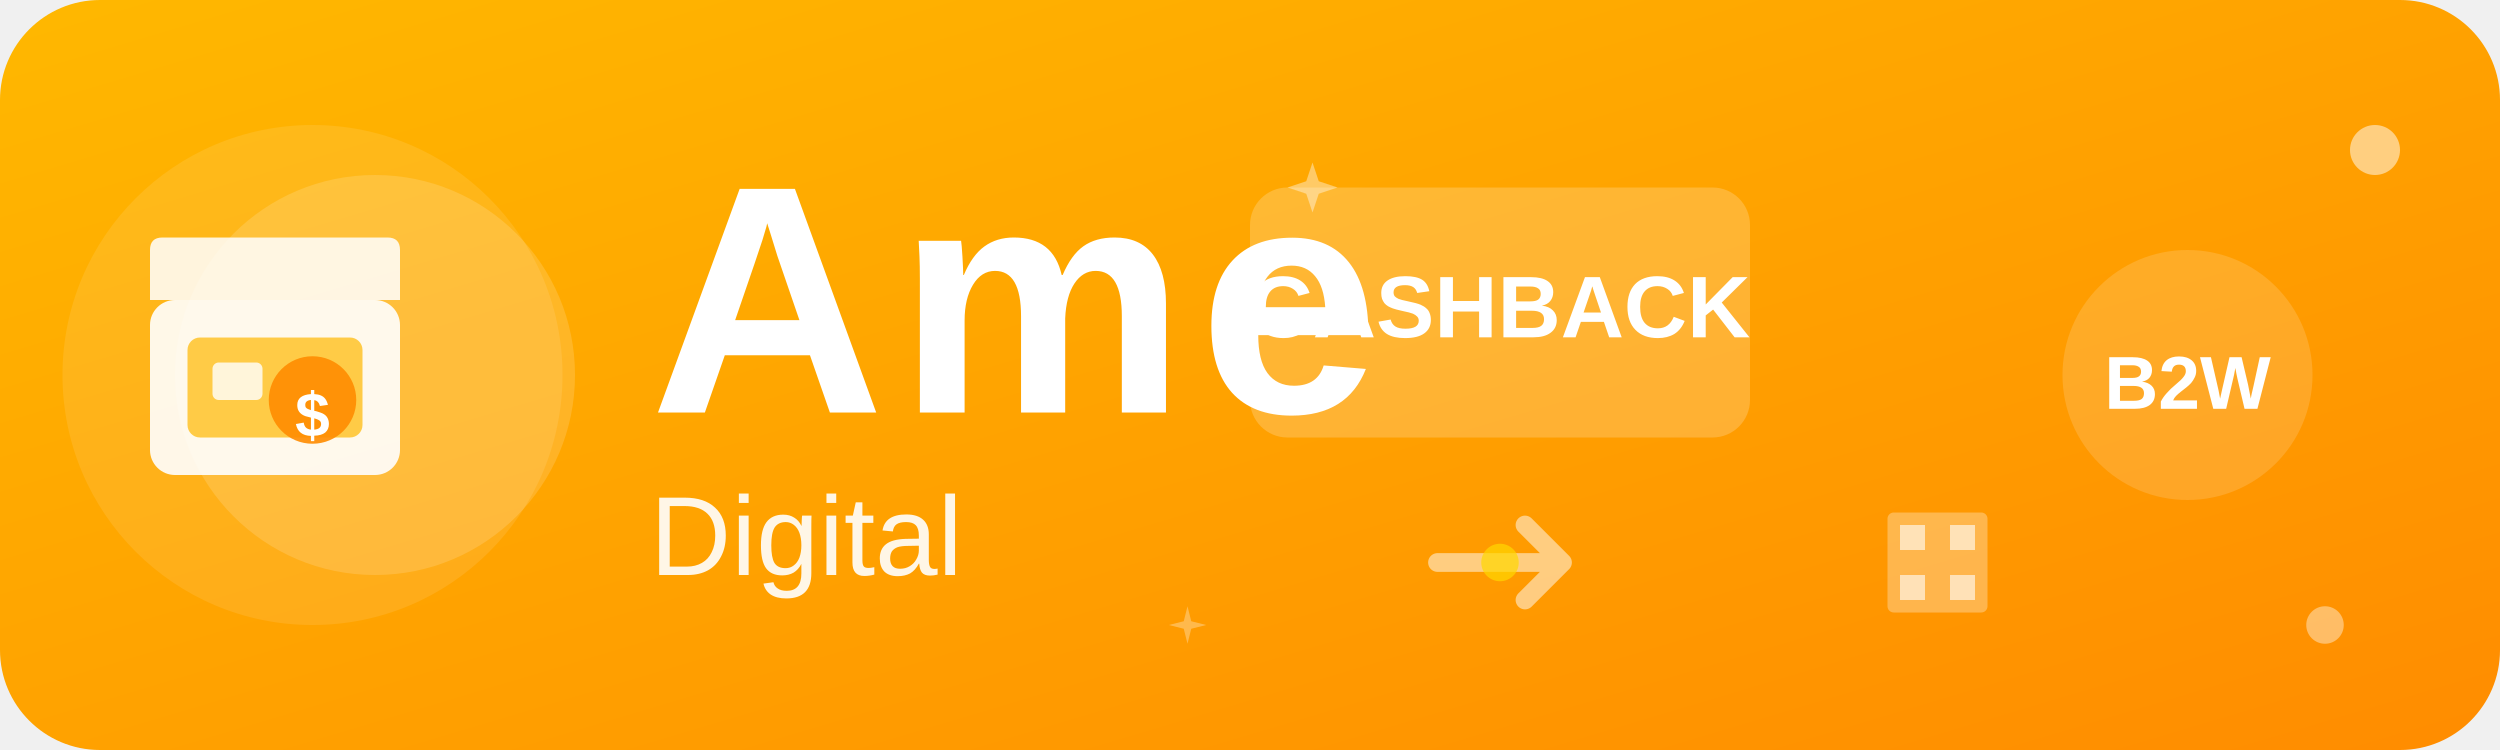
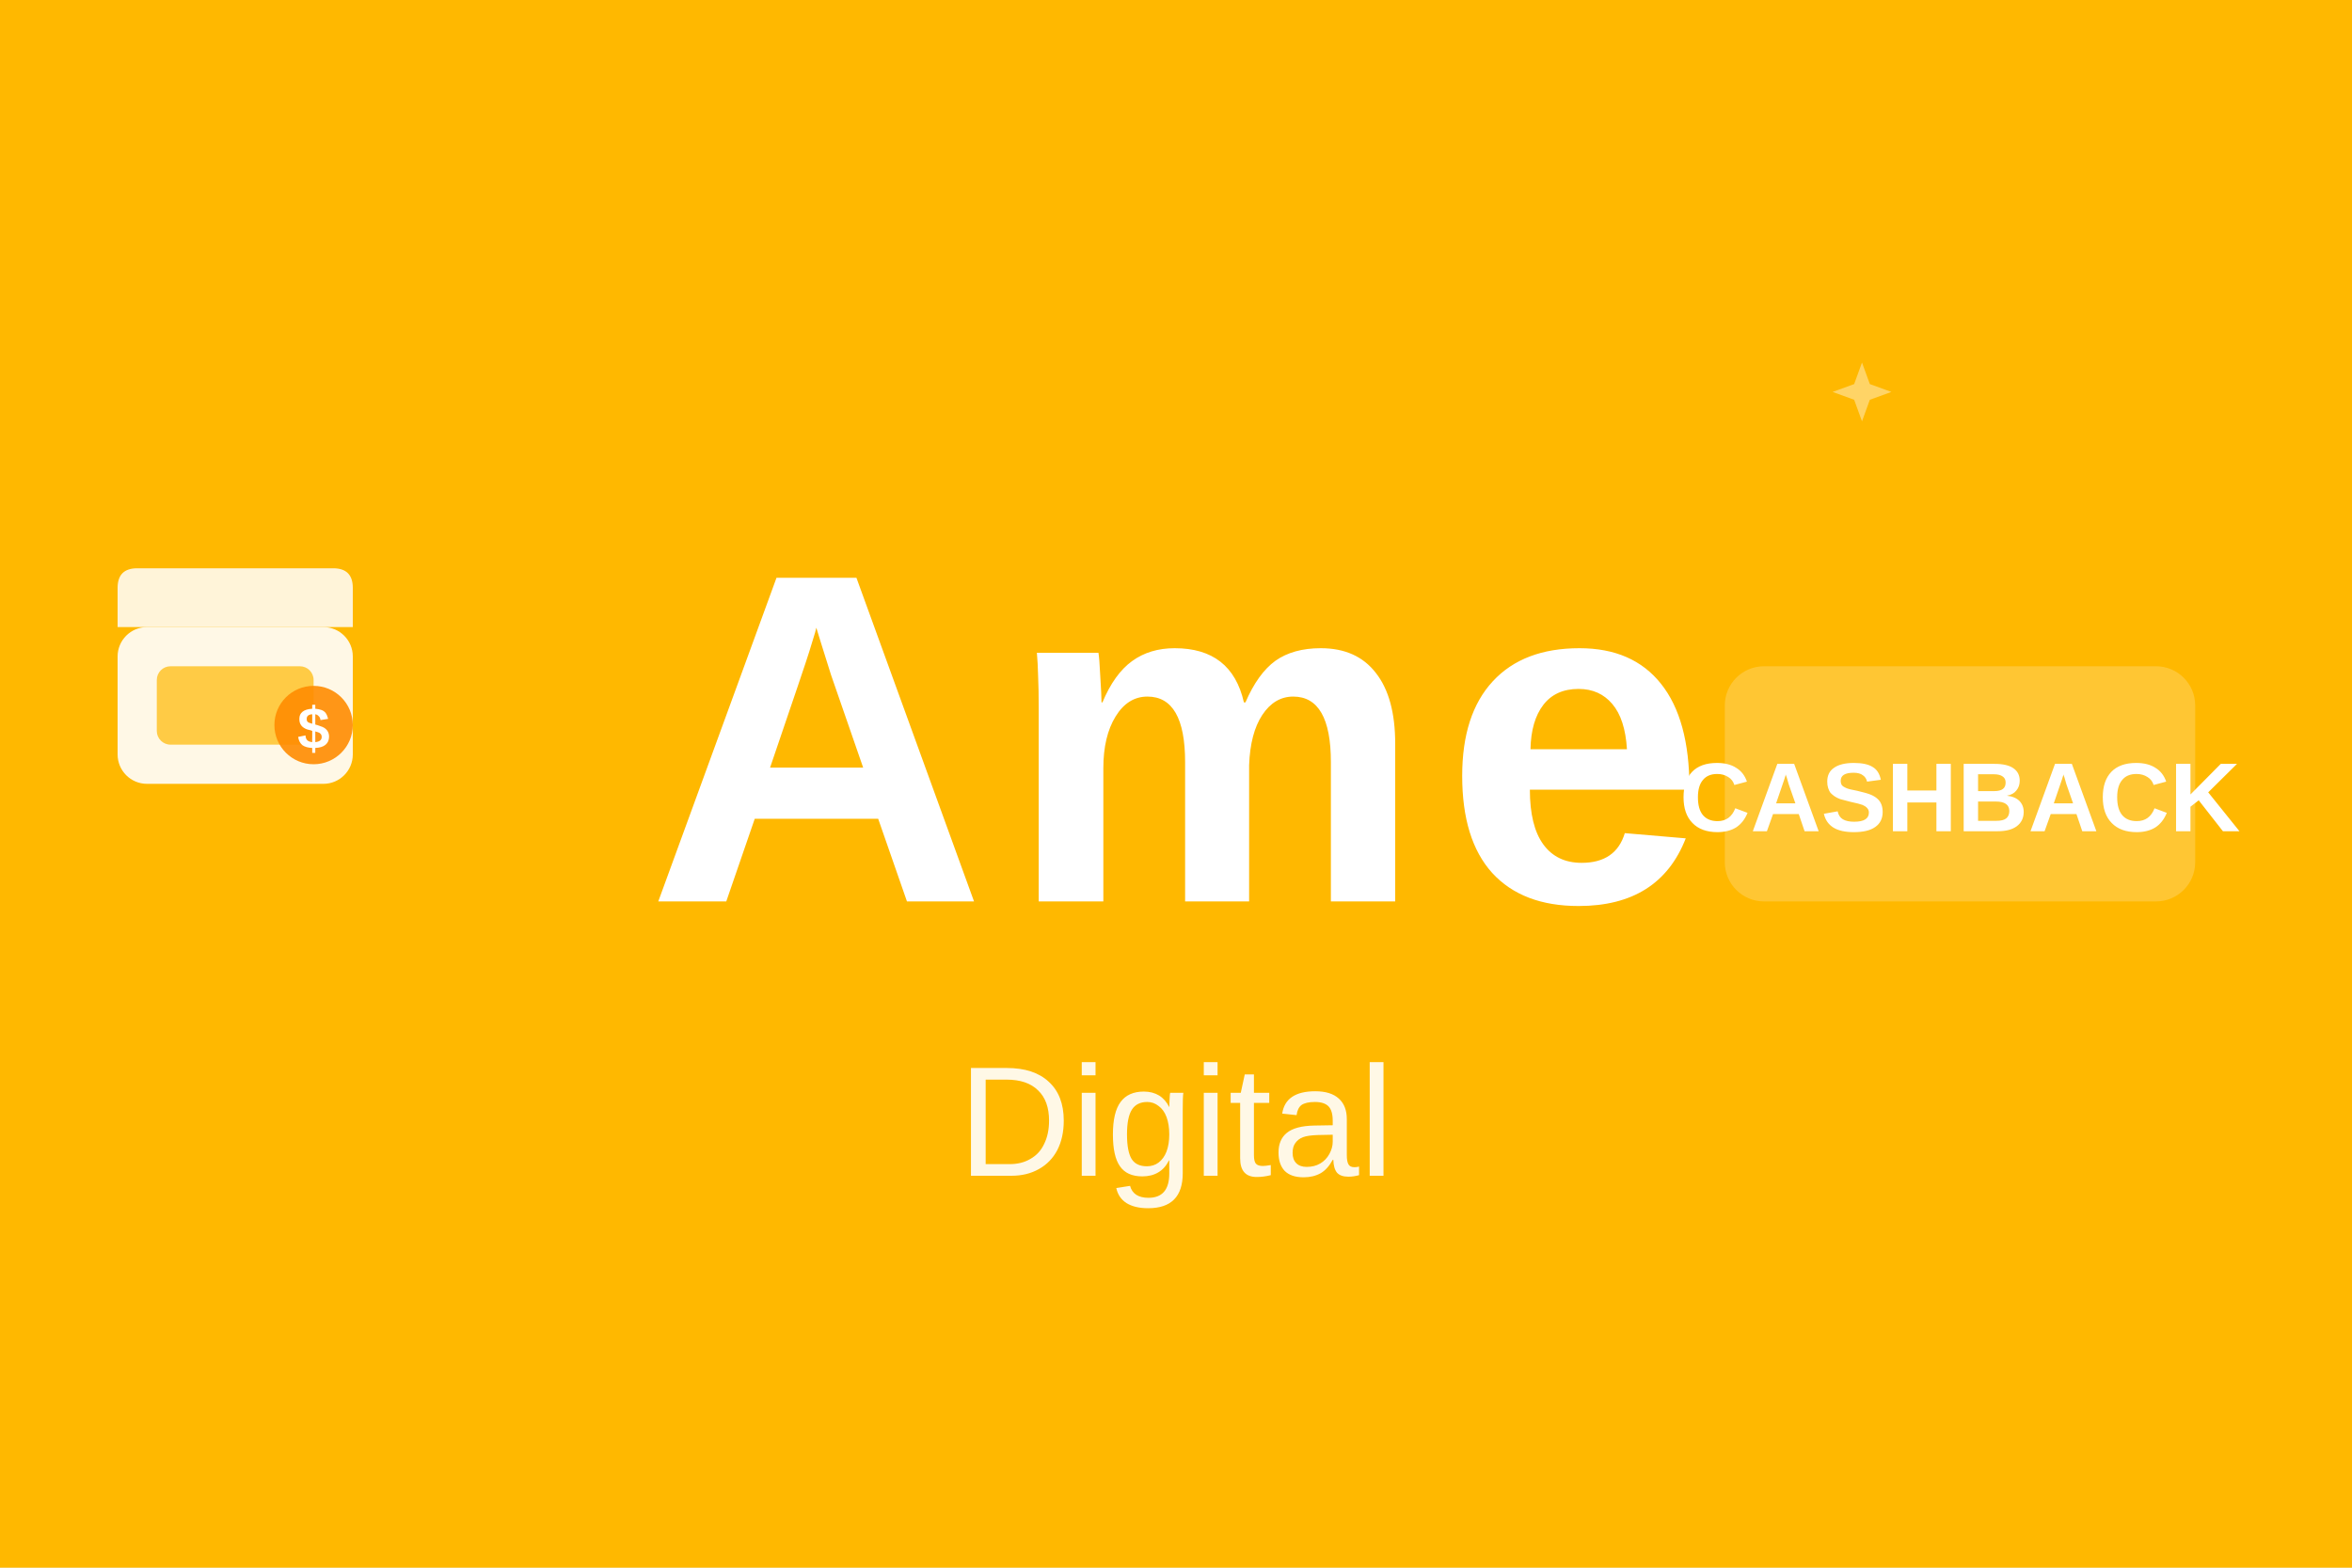
- <svg xmlns="http://www.w3.org/2000/svg" viewBox="0 0 200 60" fill="none">
-   <rect width="200" height="60" rx="8" fill="url(#ameGradient)" />
-   <defs>
-     <linearGradient id="ameGradient" x1="0%" y1="0%" x2="100%" y2="100%">
-       <stop offset="0%" style="stop-color:#FFB800;stop-opacity:1" />
-       <stop offset="100%" style="stop-color:#FF8C00;stop-opacity:1" />
-     </linearGradient>
-   </defs>
-   <circle cx="25" cy="30" r="20" fill="white" opacity="0.1" />
-   <circle cx="30" cy="30" r="16" fill="white" opacity="0.15" />
-   <g transform="translate(22, 30)">
-     <rect x="-10" y="-6" width="20" height="14" rx="2" fill="white" opacity="0.9" />
-     <path d="M -10 -6 L -10 -10 Q -10 -11 -9 -11 L 9 -11 Q 10 -11 10 -10 L 10 -6" fill="white" opacity="0.85" />
-     <rect x="-7" y="-3" width="14" height="8" rx="1" fill="#FFB800" opacity="0.7" />
-     <rect x="-5" y="-1" width="4" height="3" rx="0.5" fill="white" opacity="0.8" />
-     <g transform="translate(3, 2)">
-       <circle cx="0" cy="0" r="3.5" fill="#FF8C00" opacity="0.9" />
-       <text x="0" y="1.5" font-family="Arial, sans-serif" font-size="5" font-weight="bold" fill="white" text-anchor="middle" dominant-baseline="middle">
-         $
-       </text>
-     </g>
+ <svg xmlns="http://www.w3.org/2000/svg" viewBox="0 0 120 80" fill="none">
+   <rect width="120" height="80" fill="#FFB800" />
+   <g transform="translate(12, 35)">
+     <rect x="-6" y="-3" width="12" height="8" rx="1.5" fill="white" opacity="0.9" />
+     <path d="M -6 -3 L -6 -5 Q -6 -6 -5 -6 L 5 -6 Q 6 -6 6 -5 L 6 -3" fill="white" opacity="0.85" />
+     <rect x="-4" y="-1" width="8" height="4" rx="0.7" fill="#FFB800" opacity="0.7" />
+     <circle cx="4" cy="2" r="2" fill="#FF8C00" opacity="0.9" />
+     <text x="4" y="3.2" font-family="Arial" font-size="3" font-weight="bold" fill="white" text-anchor="middle">$</text>
  </g>
-   <text x="52" y="33" font-family="Arial, sans-serif" font-size="26" font-weight="bold" fill="white" letter-spacing="1">
+   <text x="60" y="46" font-family="Arial, sans-serif" font-size="24" font-weight="bold" fill="white" text-anchor="middle" letter-spacing="1">
    Ame
  </text>
-   <text x="52" y="46" font-family="Arial, sans-serif" font-size="9" fill="white" opacity="0.9">
+   <text x="60" y="60" font-family="Arial, sans-serif" font-size="8" fill="white" text-anchor="middle" opacity="0.9">
    Digital
  </text>
-   <g transform="translate(120, 25)">
-     <rect x="-20" y="-10" width="40" height="20" rx="3" fill="white" opacity="0.2" />
-     <text x="0" y="0" font-family="Arial, sans-serif" font-size="7" font-weight="bold" fill="white" text-anchor="middle" dominant-baseline="middle">
+   <g transform="translate(100, 40)">
+     <rect x="-12" y="-6" width="24" height="12" rx="2" fill="white" opacity="0.2" />
+     <text x="0" y="1" font-family="Arial, sans-serif" font-size="5" font-weight="bold" fill="white" text-anchor="middle" dominant-baseline="middle">
      CASHBACK
    </text>
  </g>
-   <g transform="translate(155, 45)">
-     <rect x="-4" y="-4" width="8" height="8" rx="0.5" fill="white" opacity="0.3" />
-     <rect x="-3" y="-3" width="2" height="2" fill="white" opacity="0.6" />
-     <rect x="1" y="-3" width="2" height="2" fill="white" opacity="0.6" />
-     <rect x="-3" y="1" width="2" height="2" fill="white" opacity="0.6" />
-     <rect x="1" y="1" width="2" height="2" fill="white" opacity="0.6" />
+   <g transform="translate(95, 20)" opacity="0.4">
+     <path d="M 0 -1.5 L 0.4 -0.4 L 1.5 0 L 0.4 0.4 L 0 1.5 L -0.4 0.4 L -1.5 0 L -0.4 -0.4 Z" fill="white" />
  </g>
-   <g transform="translate(175, 30)">
-     <circle cx="0" cy="0" r="10" fill="white" opacity="0.15" />
-     <text x="0" y="1" font-family="Arial, sans-serif" font-size="6" font-weight="bold" fill="white" text-anchor="middle" dominant-baseline="middle">
-       B2W
-     </text>
-   </g>
-   <g transform="translate(120, 45)">
-     <path d="M -5 0 L 5 0 M 2 -3 L 5 0 L 2 3" stroke="white" stroke-width="1.5" fill="none" opacity="0.5" stroke-linecap="round" stroke-linejoin="round" />
-     <circle cx="0" cy="0" r="1.5" fill="#FFD700" opacity="0.7" />
-   </g>
-   <g transform="translate(105, 15)" opacity="0.4">
-     <path d="M 0 -2 L 0.5 -0.5 L 2 0 L 0.5 0.5 L 0 2 L -0.5 0.5 L -2 0 L -0.5 -0.5 Z" fill="white" />
-   </g>
-   <g transform="translate(95, 50)" opacity="0.3">
-     <path d="M 0 -1.5 L 0.3 -0.3 L 1.5 0 L 0.3 0.3 L 0 1.5 L -0.3 0.3 L -1.5 0 L -0.3 -0.3 Z" fill="white" />
-   </g>
-   <circle cx="190" cy="12" r="2" fill="white" opacity="0.5" />
-   <circle cx="186" cy="50" r="1.5" fill="white" opacity="0.4" />
</svg>
